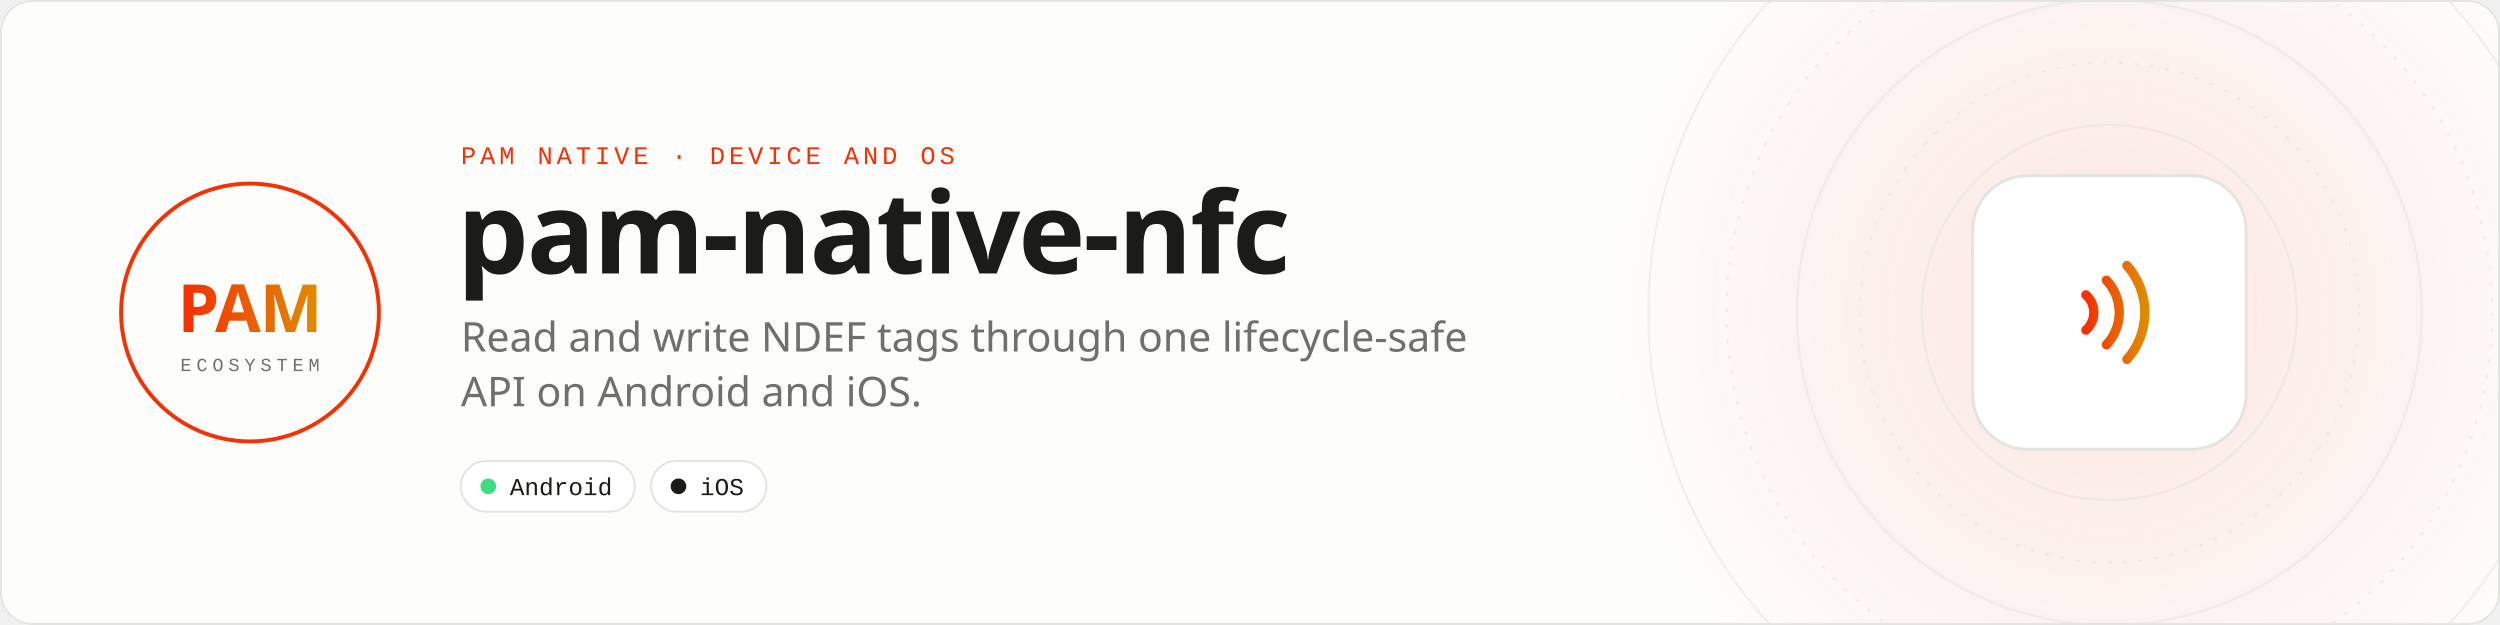
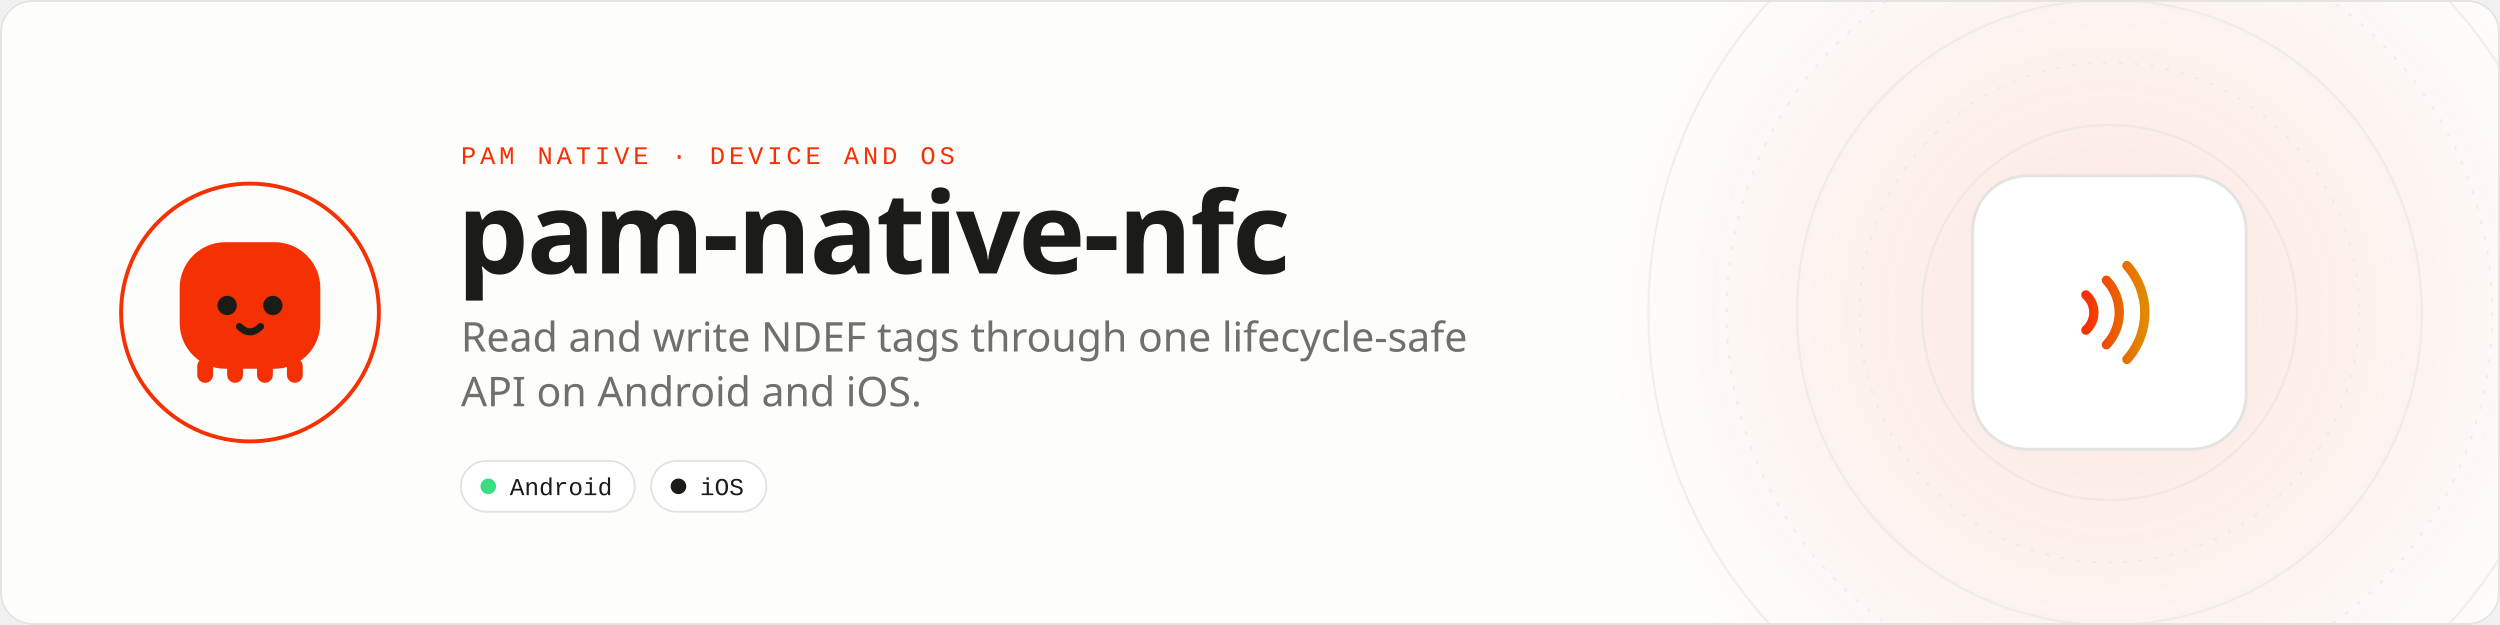
<svg xmlns="http://www.w3.org/2000/svg" viewBox="0 0 1280 320" width="1280" height="320" role="img" aria-label="pam-native-nfc: Read and write NDEF tags through one lifecycle-safe API on Android and iOS.">
  <defs>
    <linearGradient id="pg" x1="0" y1="0" x2="1" y2="0">
      <stop offset="0" stop-color="#f53003" />
      <stop offset="1" stop-color="#e08a00" />
    </linearGradient>
    <radialGradient id="gl">
      <stop offset="0" stop-color="#f53003" stop-opacity=".12" />
      <stop offset="1" stop-color="#f53003" stop-opacity="0" />
    </radialGradient>
    <clipPath id="cl">
      <rect width="1280" height="320" rx="16" />
    </clipPath>
  </defs>
  <g clip-path="url(#cl)">
    <rect width="1280" height="320" fill="#fdfdfc" />
    <circle cx="1080" cy="160" r="260" fill="url(#gl)" />
    <g fill="none" stroke="#e3e3e0" opacity=".55">
      <circle cx="1080" cy="160" r="96" stroke-dasharray="none" />
      <circle cx="1080" cy="160" r="128" stroke-dasharray="2 6" />
      <circle cx="1080" cy="160" r="160" stroke-dasharray="none" />
      <circle cx="1080" cy="160" r="196" stroke-dasharray="2 6" />
      <circle cx="1080" cy="160" r="236" stroke-dasharray="none" />
      <circle cx="1080" cy="160" r="96">
        <animate attributeName="r" values="96;236" dur="4s" repeatCount="indefinite" />
        <animate attributeName="stroke-opacity" values=".7;0" dur="4s" repeatCount="indefinite" />
      </circle>
    </g>
  </g>
  <rect x=".5" y=".5" width="1279" height="319" rx="16" fill="none" stroke="#e3e3e0" />
  <circle cx="128" cy="160" r="66" fill="#fdfdfc" stroke="#f53003" stroke-width="2" />
  <circle cx="128" cy="160" r="66" fill="none" stroke="#f53003">
    <animate attributeName="r" values="66;92" dur="3s" repeatCount="indefinite" />
    <animate attributeName="stroke-opacity" values=".5;0" dur="3s" repeatCount="indefinite" />
  </circle>
-   <text x="128" y="170" text-anchor="middle" font-family="-apple-system, BlinkMacSystemFont, 'Segoe UI', 'Noto Sans', Helvetica, Arial, sans-serif" font-weight="700" font-size="34" letter-spacing="-.5" fill="url(#pg)">PAM</text>
-   <text x="128" y="190" text-anchor="middle" font-family="ui-monospace, SFMono-Regular, 'SF Mono', Menlo, Consolas, 'Liberation Mono', monospace" font-size="9.5" letter-spacing="2.5" fill="#706f6c">ECOSYSTEM</text>
+   <g transform="translate(74 104.2) scale(.9)">
+     <rect x="30" y="88" width="9" height="14" rx="4.5" fill="#f53003" />
+     <rect x="47" y="88" width="9" height="14" rx="4.5" fill="#f53003" />
+     <rect x="64" y="88" width="9" height="14" rx="4.5" fill="#f53003" />
+     <rect x="81" y="88" width="9" height="14" rx="4.5" fill="#f53003" />
+     <rect x="20" y="22" width="80" height="72" rx="26" fill="#f53003" />
+     <circle cx="47" cy="58" r="5.5" fill="#1b1b18" />
+     <circle cx="73" cy="58" r="5.5" fill="#1b1b18" />
+     <path d="M54 70q6 6 12 0" stroke="#1b1b18" stroke-width="4" stroke-linecap="round" fill="none" />
+   </g>
  <text x="236" y="84" font-family="ui-monospace, SFMono-Regular, 'SF Mono', Menlo, Consolas, 'Liberation Mono', monospace" font-size="13" letter-spacing="2" fill="#f53003">PAM NATIVE · DEVICE AND OS</text>
  <text x="234" y="140" font-family="-apple-system, BlinkMacSystemFont, 'Segoe UI', 'Noto Sans', Helvetica, Arial, sans-serif" font-weight="700" font-size="58" letter-spacing="-1" fill="#1b1b18">pam-native-nfc</text>
  <text x="236" y="180" font-family="-apple-system, BlinkMacSystemFont, 'Segoe UI', 'Noto Sans', Helvetica, Arial, sans-serif" font-size="21" fill="#706f6c">Read and write NDEF tags through one lifecycle-safe</text>
  <text x="236" y="208" font-family="-apple-system, BlinkMacSystemFont, 'Segoe UI', 'Noto Sans', Helvetica, Arial, sans-serif" font-size="21" fill="#706f6c">API on Android and iOS.</text>
  <rect x="236" y="236" width="89" height="26" rx="13" fill="#ffffff" stroke="#e3e3e0" />
  <circle cx="250" cy="249" r="4" fill="#3ddc84" />
  <text x="261" y="253.5" font-family="ui-monospace, SFMono-Regular, 'SF Mono', Menlo, Consolas, 'Liberation Mono', monospace" font-size="12.5" fill="#1b1b18">Android</text>
  <rect x="333.375" y="236" width="59" height="26" rx="13" fill="#ffffff" stroke="#e3e3e0" />
  <circle cx="347.375" cy="249" r="4" fill="#1b1b18" />
  <text x="358.375" y="253.5" font-family="ui-monospace, SFMono-Regular, 'SF Mono', Menlo, Consolas, 'Liberation Mono', monospace" font-size="12.5" fill="#1b1b18">iOS</text>
  <rect x="1010" y="90" width="140" height="140" rx="28" fill="#ffffff" stroke="#e3e3e0" stroke-width="1.5" />
  <g transform="translate(1044 124) scale(3)" fill="none" stroke="url(#pg)" stroke-width="1.6" stroke-linecap="round" stroke-linejoin="round">
    <path d="M8 9a4 4 0 0 1 0 6M11.5 6.5a8 8 0 0 1 0 11M15 4a12 12 0 0 1 0 16" />
  </g>
</svg>
